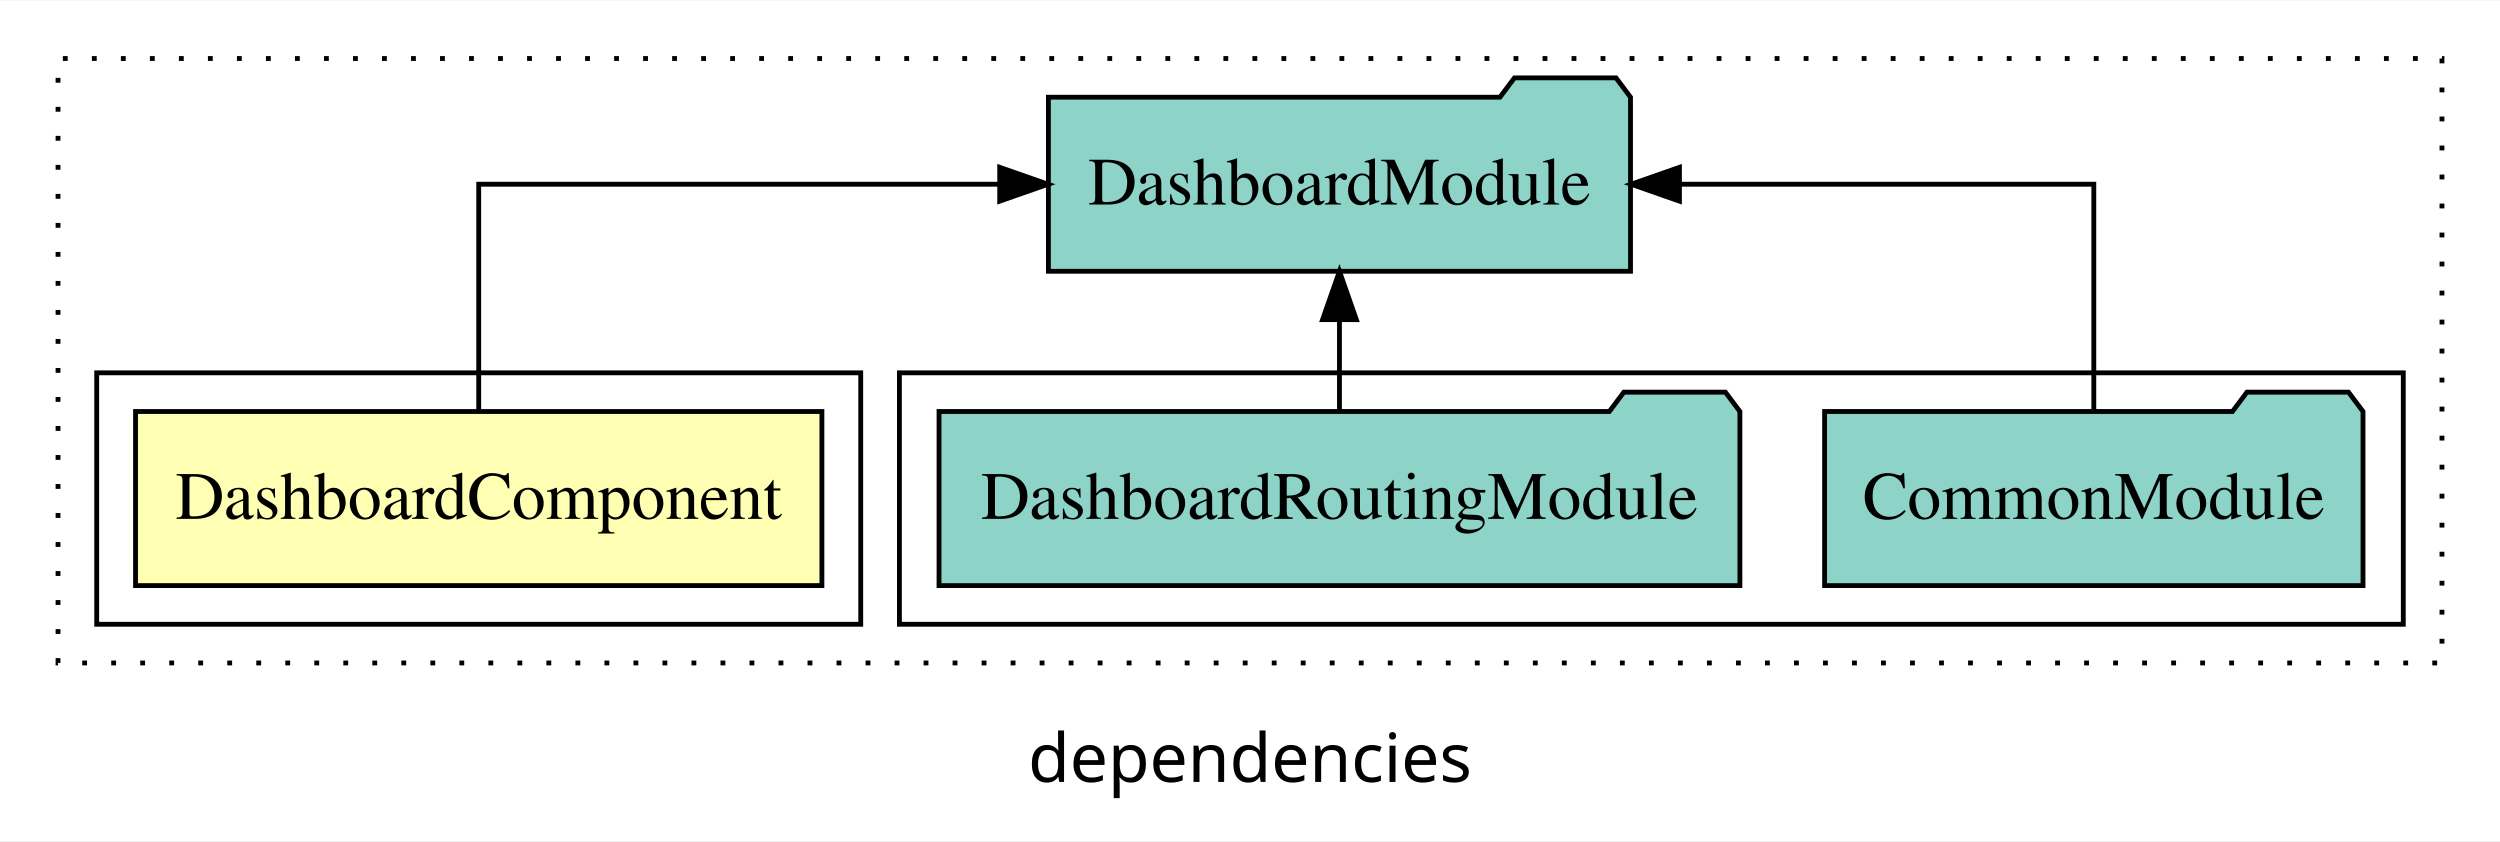
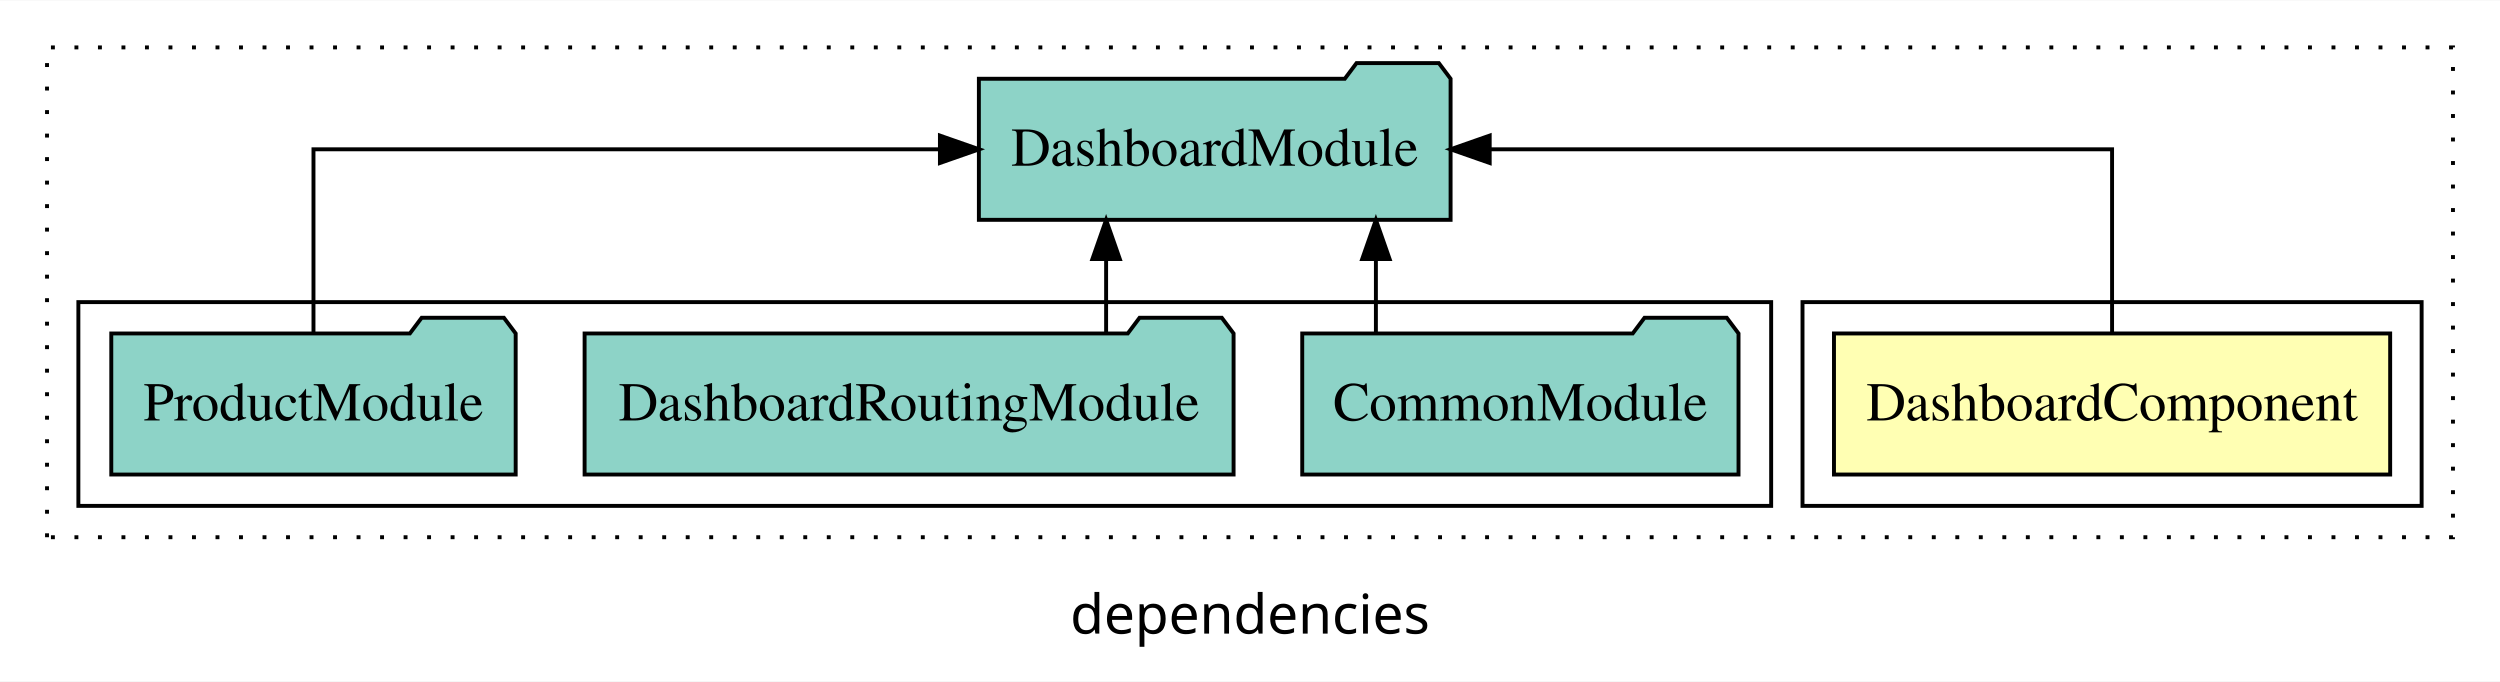
- <svg xmlns="http://www.w3.org/2000/svg" width="517pt" height="174pt" viewBox="0.00 0.00 517.00 173.80">
+ <svg xmlns="http://www.w3.org/2000/svg" width="638pt" height="174pt" viewBox="0.00 0.00 638.00 173.80">
  <g id="graph0" class="graph" transform="scale(1 1) rotate(0) translate(4 169.8)">
-     <polygon fill="white" stroke="transparent" points="-4,4 -4,-169.8 513,-169.8 513,4 -4,4" />
-     <text text-anchor="middle" x="254.5" y="-8.2" font-family="sans-serif" font-size="14.00">dependencies</text>
+     <polygon fill="white" stroke="transparent" points="-4,4 -4,-169.8 634,-169.8 634,4 -4,4" />
+     <text text-anchor="middle" x="315" y="-8.2" font-family="sans-serif" font-size="14.00">dependencies</text>
    <g id="clust1" class="cluster">
-       <polygon fill="none" stroke="black" stroke-dasharray="1,5" points="8,-32.8 8,-157.8 501,-157.8 501,-32.8 8,-32.8" />
+       <polygon fill="none" stroke="black" stroke-dasharray="1,5" points="8,-32.8 8,-157.8 622,-157.8 622,-32.8 8,-32.8" />
+     </g>
+     <g id="clust2" class="cluster">
+       <polygon fill="none" stroke="black" points="456,-40.8 456,-92.8 614,-92.8 614,-40.8 456,-40.8" />
    </g>
    <g id="clust4" class="cluster">
-       <polygon fill="none" stroke="black" points="182,-40.8 182,-92.8 493,-92.8 493,-40.8 182,-40.8" />
-     </g>
-     <g id="clust2" class="cluster">
-       <polygon fill="none" stroke="black" points="16,-40.8 16,-92.8 174,-92.8 174,-40.8 16,-40.8" />
+       <polygon fill="none" stroke="black" points="16,-40.8 16,-92.8 448,-92.8 448,-40.8 16,-40.8" />
    </g>
    <g id="node1" class="node">
-       <polygon fill="#ffffb3" stroke="black" points="165.97,-84.8 24.03,-84.8 24.03,-48.8 165.97,-48.8 165.97,-84.8" />
-       <text text-anchor="middle" x="95" y="-62.6" font-family="Times,serif" font-size="14.00">DashboardComponent</text>
+       <polygon fill="#ffffb3" stroke="black" points="605.97,-84.8 464.03,-84.8 464.03,-48.8 605.97,-48.8 605.97,-84.8" />
+       <text text-anchor="middle" x="535" y="-62.6" font-family="Times,serif" font-size="14.00">DashboardComponent</text>
    </g>
    <g id="node2" class="node">
-       <polygon fill="#8dd3c7" stroke="black" points="333.19,-149.8 330.19,-153.8 309.19,-153.8 306.19,-149.8 212.81,-149.8 212.81,-113.8 333.19,-113.8 333.19,-149.8" />
-       <text text-anchor="middle" x="273" y="-127.6" font-family="Times,serif" font-size="14.00">DashboardModule</text>
+       <polygon fill="#8dd3c7" stroke="black" points="366.19,-149.8 363.19,-153.8 342.19,-153.8 339.19,-149.8 245.81,-149.8 245.81,-113.8 366.19,-113.8 366.19,-149.8" />
+       <text text-anchor="middle" x="306" y="-127.6" font-family="Times,serif" font-size="14.00">DashboardModule</text>
    </g>
    <g id="edge1" class="edge">
-       <path fill="none" stroke="black" d="M95,-84.91C95,-104.14 95,-131.8 95,-131.8 95,-131.8 202.74,-131.8 202.74,-131.8" />
-       <polygon fill="black" stroke="black" points="202.74,-135.3 212.74,-131.8 202.74,-128.3 202.74,-135.3" />
+       <path fill="none" stroke="black" d="M535,-84.91C535,-104.14 535,-131.8 535,-131.8 535,-131.8 376.17,-131.8 376.17,-131.8" />
+       <polygon fill="black" stroke="black" points="376.17,-128.3 366.17,-131.8 376.17,-135.3 376.17,-128.3" />
    </g>
    <g id="node3" class="node">
-       <polygon fill="#8dd3c7" stroke="black" points="484.67,-84.8 481.67,-88.8 460.67,-88.8 457.67,-84.8 373.33,-84.8 373.33,-48.8 484.67,-48.8 484.67,-84.8" />
-       <text text-anchor="middle" x="429" y="-62.6" font-family="Times,serif" font-size="14.00">CommonModule</text>
+       <polygon fill="#8dd3c7" stroke="black" points="439.67,-84.8 436.67,-88.8 415.67,-88.8 412.67,-84.8 328.33,-84.8 328.33,-48.8 439.67,-48.8 439.67,-84.8" />
+       <text text-anchor="middle" x="384" y="-62.6" font-family="Times,serif" font-size="14.00">CommonModule</text>
    </g>
    <g id="edge2" class="edge">
-       <path fill="none" stroke="black" d="M429,-84.91C429,-104.14 429,-131.8 429,-131.8 429,-131.8 343.31,-131.8 343.31,-131.8" />
-       <polygon fill="black" stroke="black" points="343.31,-128.3 333.31,-131.8 343.31,-135.3 343.31,-128.3" />
+       <path fill="none" stroke="black" d="M347.13,-84.91C347.13,-84.91 347.13,-103.79 347.13,-103.79" />
+       <polygon fill="black" stroke="black" points="343.63,-103.79 347.13,-113.79 350.63,-103.79 343.63,-103.79" />
    </g>
    <g id="node4" class="node">
-       <polygon fill="#8dd3c7" stroke="black" points="355.81,-84.8 352.81,-88.8 331.81,-88.8 328.81,-84.8 190.19,-84.8 190.19,-48.8 355.81,-48.8 355.81,-84.8" />
-       <text text-anchor="middle" x="273" y="-62.6" font-family="Times,serif" font-size="14.00">DashboardRoutingModule</text>
+       <polygon fill="#8dd3c7" stroke="black" points="310.81,-84.8 307.81,-88.8 286.81,-88.8 283.81,-84.8 145.19,-84.8 145.19,-48.8 310.81,-48.8 310.81,-84.8" />
+       <text text-anchor="middle" x="228" y="-62.6" font-family="Times,serif" font-size="14.00">DashboardRoutingModule</text>
    </g>
    <g id="edge3" class="edge">
-       <path fill="none" stroke="black" d="M273,-84.91C273,-84.91 273,-103.79 273,-103.79" />
-       <polygon fill="black" stroke="black" points="269.5,-103.79 273,-113.79 276.5,-103.79 269.5,-103.79" />
+       <path fill="none" stroke="black" d="M278.28,-84.91C278.28,-84.91 278.28,-103.79 278.28,-103.79" />
+       <polygon fill="black" stroke="black" points="274.78,-103.79 278.28,-113.79 281.78,-103.79 274.78,-103.79" />
+     </g>
+     <g id="node5" class="node">
+       <polygon fill="#8dd3c7" stroke="black" points="127.6,-84.8 124.6,-88.8 103.6,-88.8 100.6,-84.8 24.4,-84.8 24.4,-48.8 127.6,-48.8 127.6,-84.8" />
+       <text text-anchor="middle" x="76" y="-62.6" font-family="Times,serif" font-size="14.00">ProductModule</text>
+     </g>
+     <g id="edge4" class="edge">
+       <path fill="none" stroke="black" d="M76,-84.91C76,-104.14 76,-131.8 76,-131.8 76,-131.8 235.87,-131.8 235.87,-131.8" />
+       <polygon fill="black" stroke="black" points="235.87,-135.3 245.87,-131.8 235.87,-128.3 235.87,-135.3" />
    </g>
  </g>
</svg>
